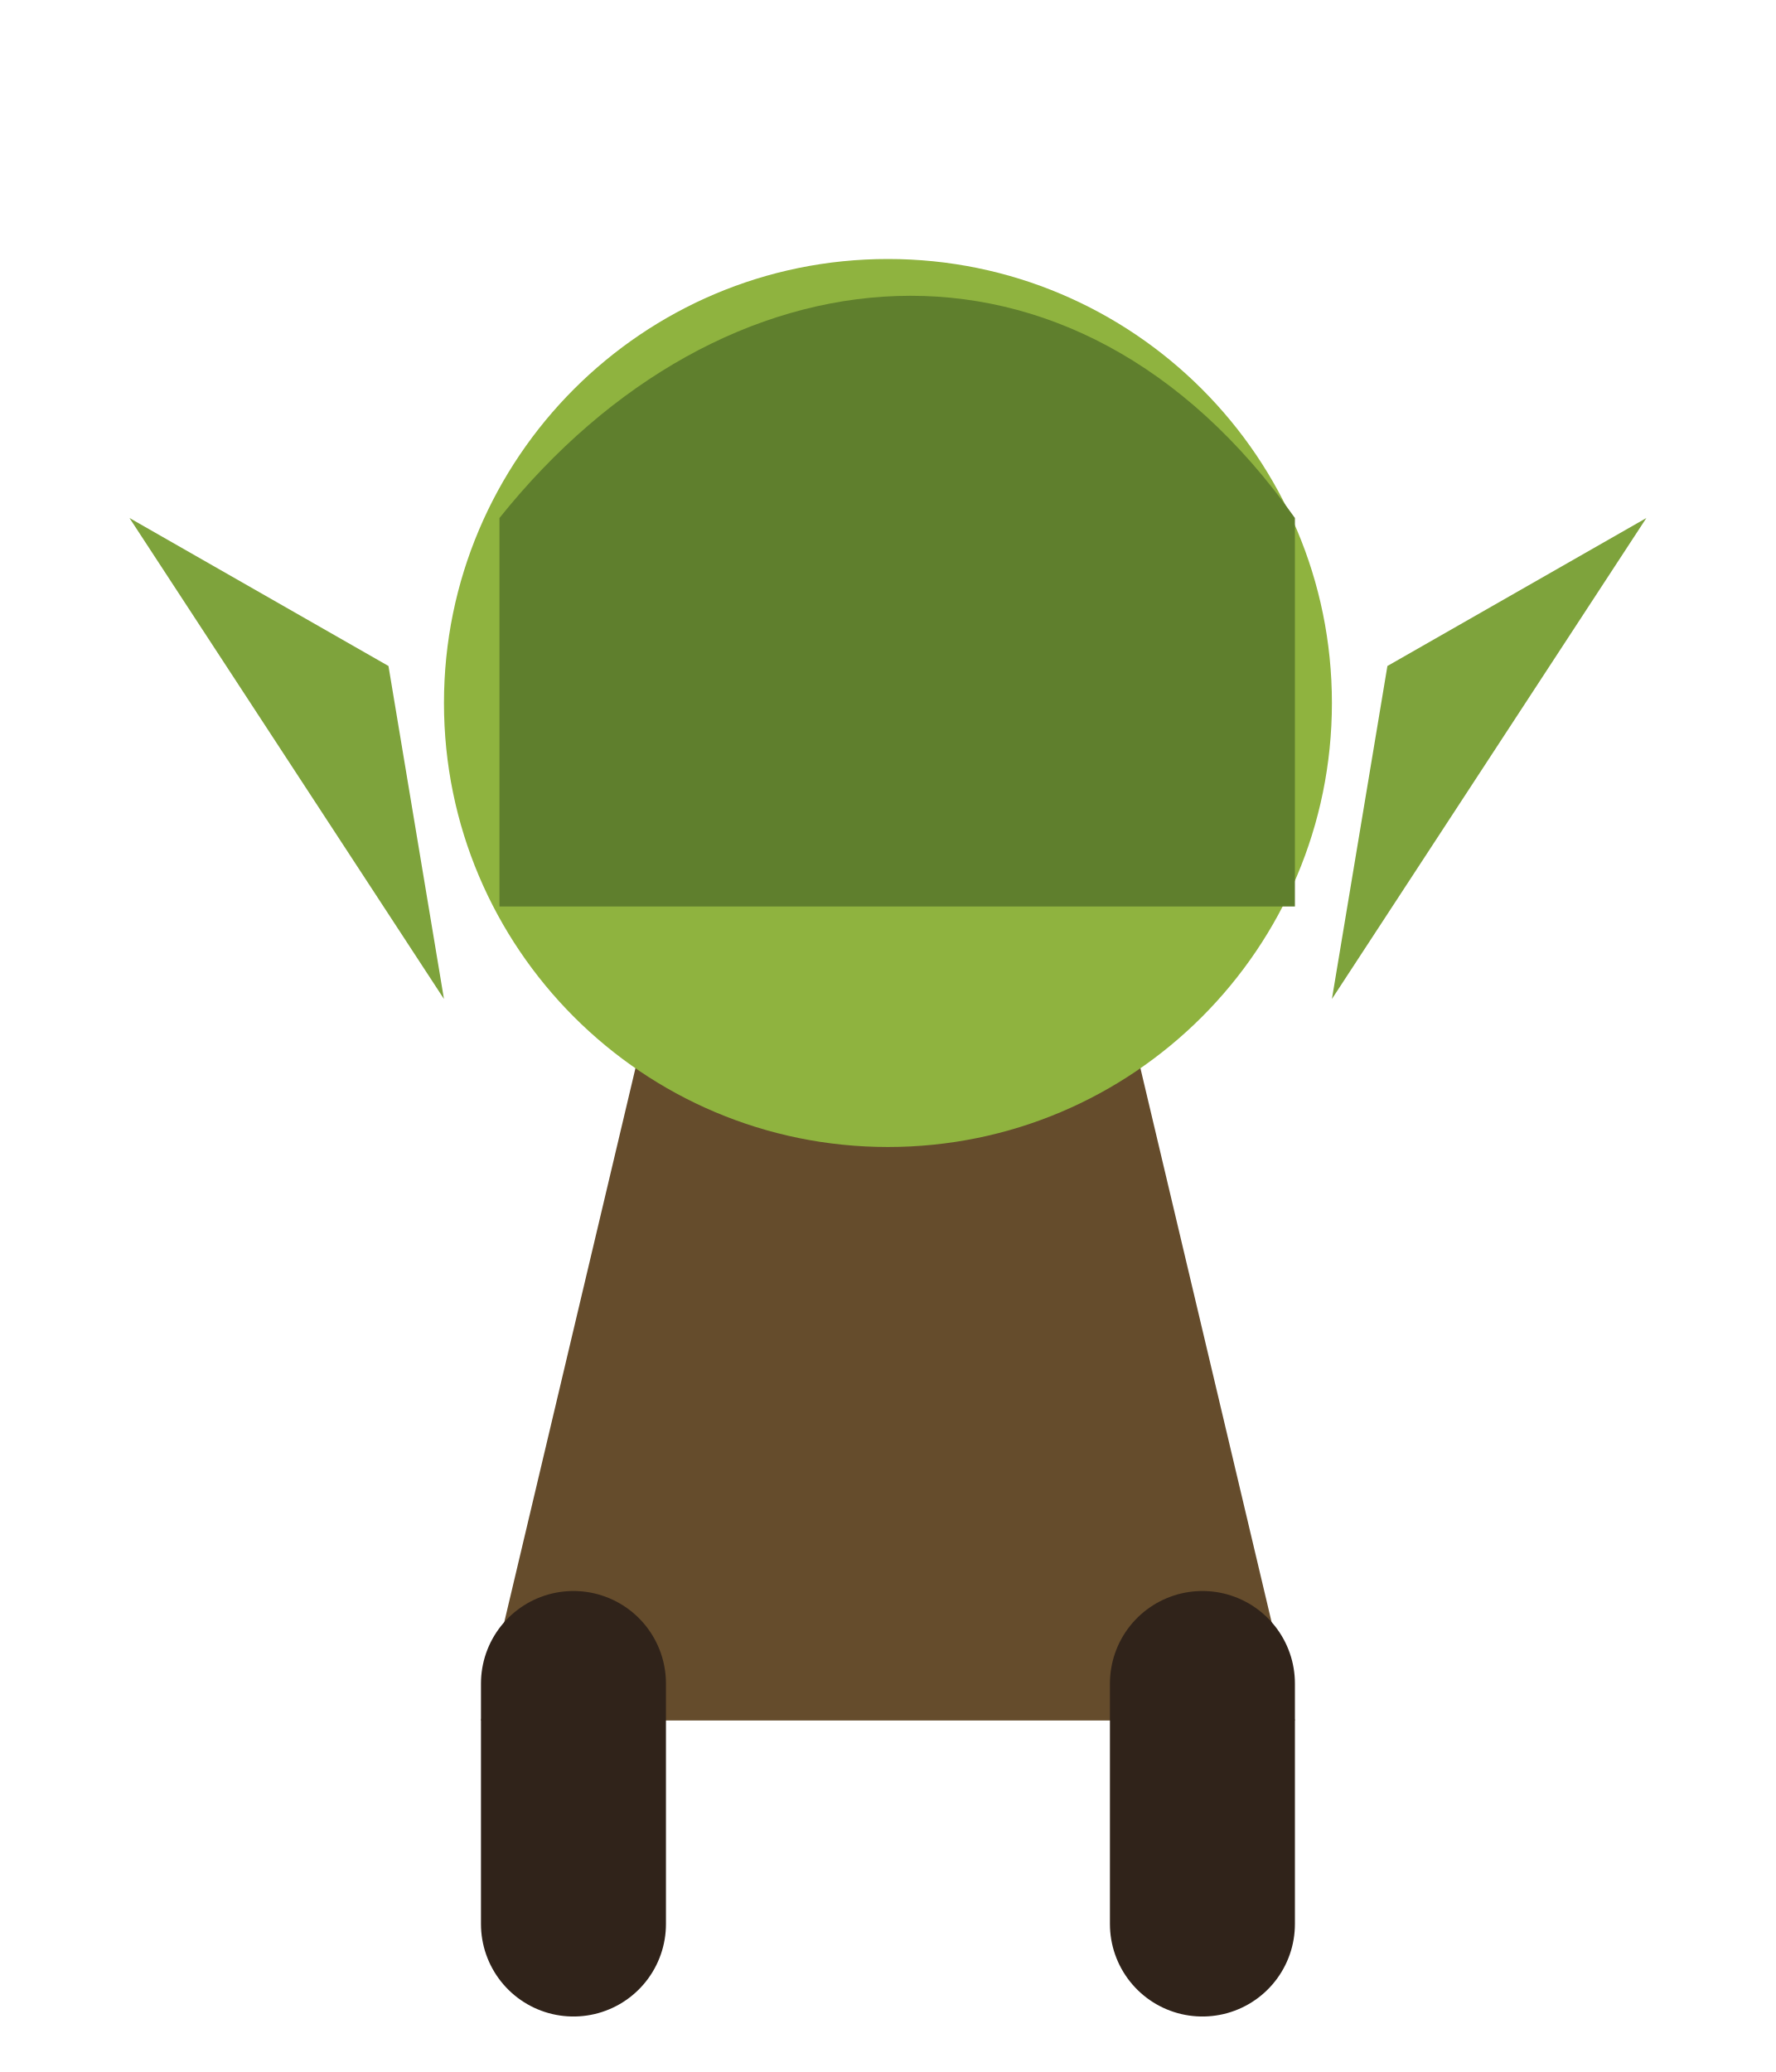
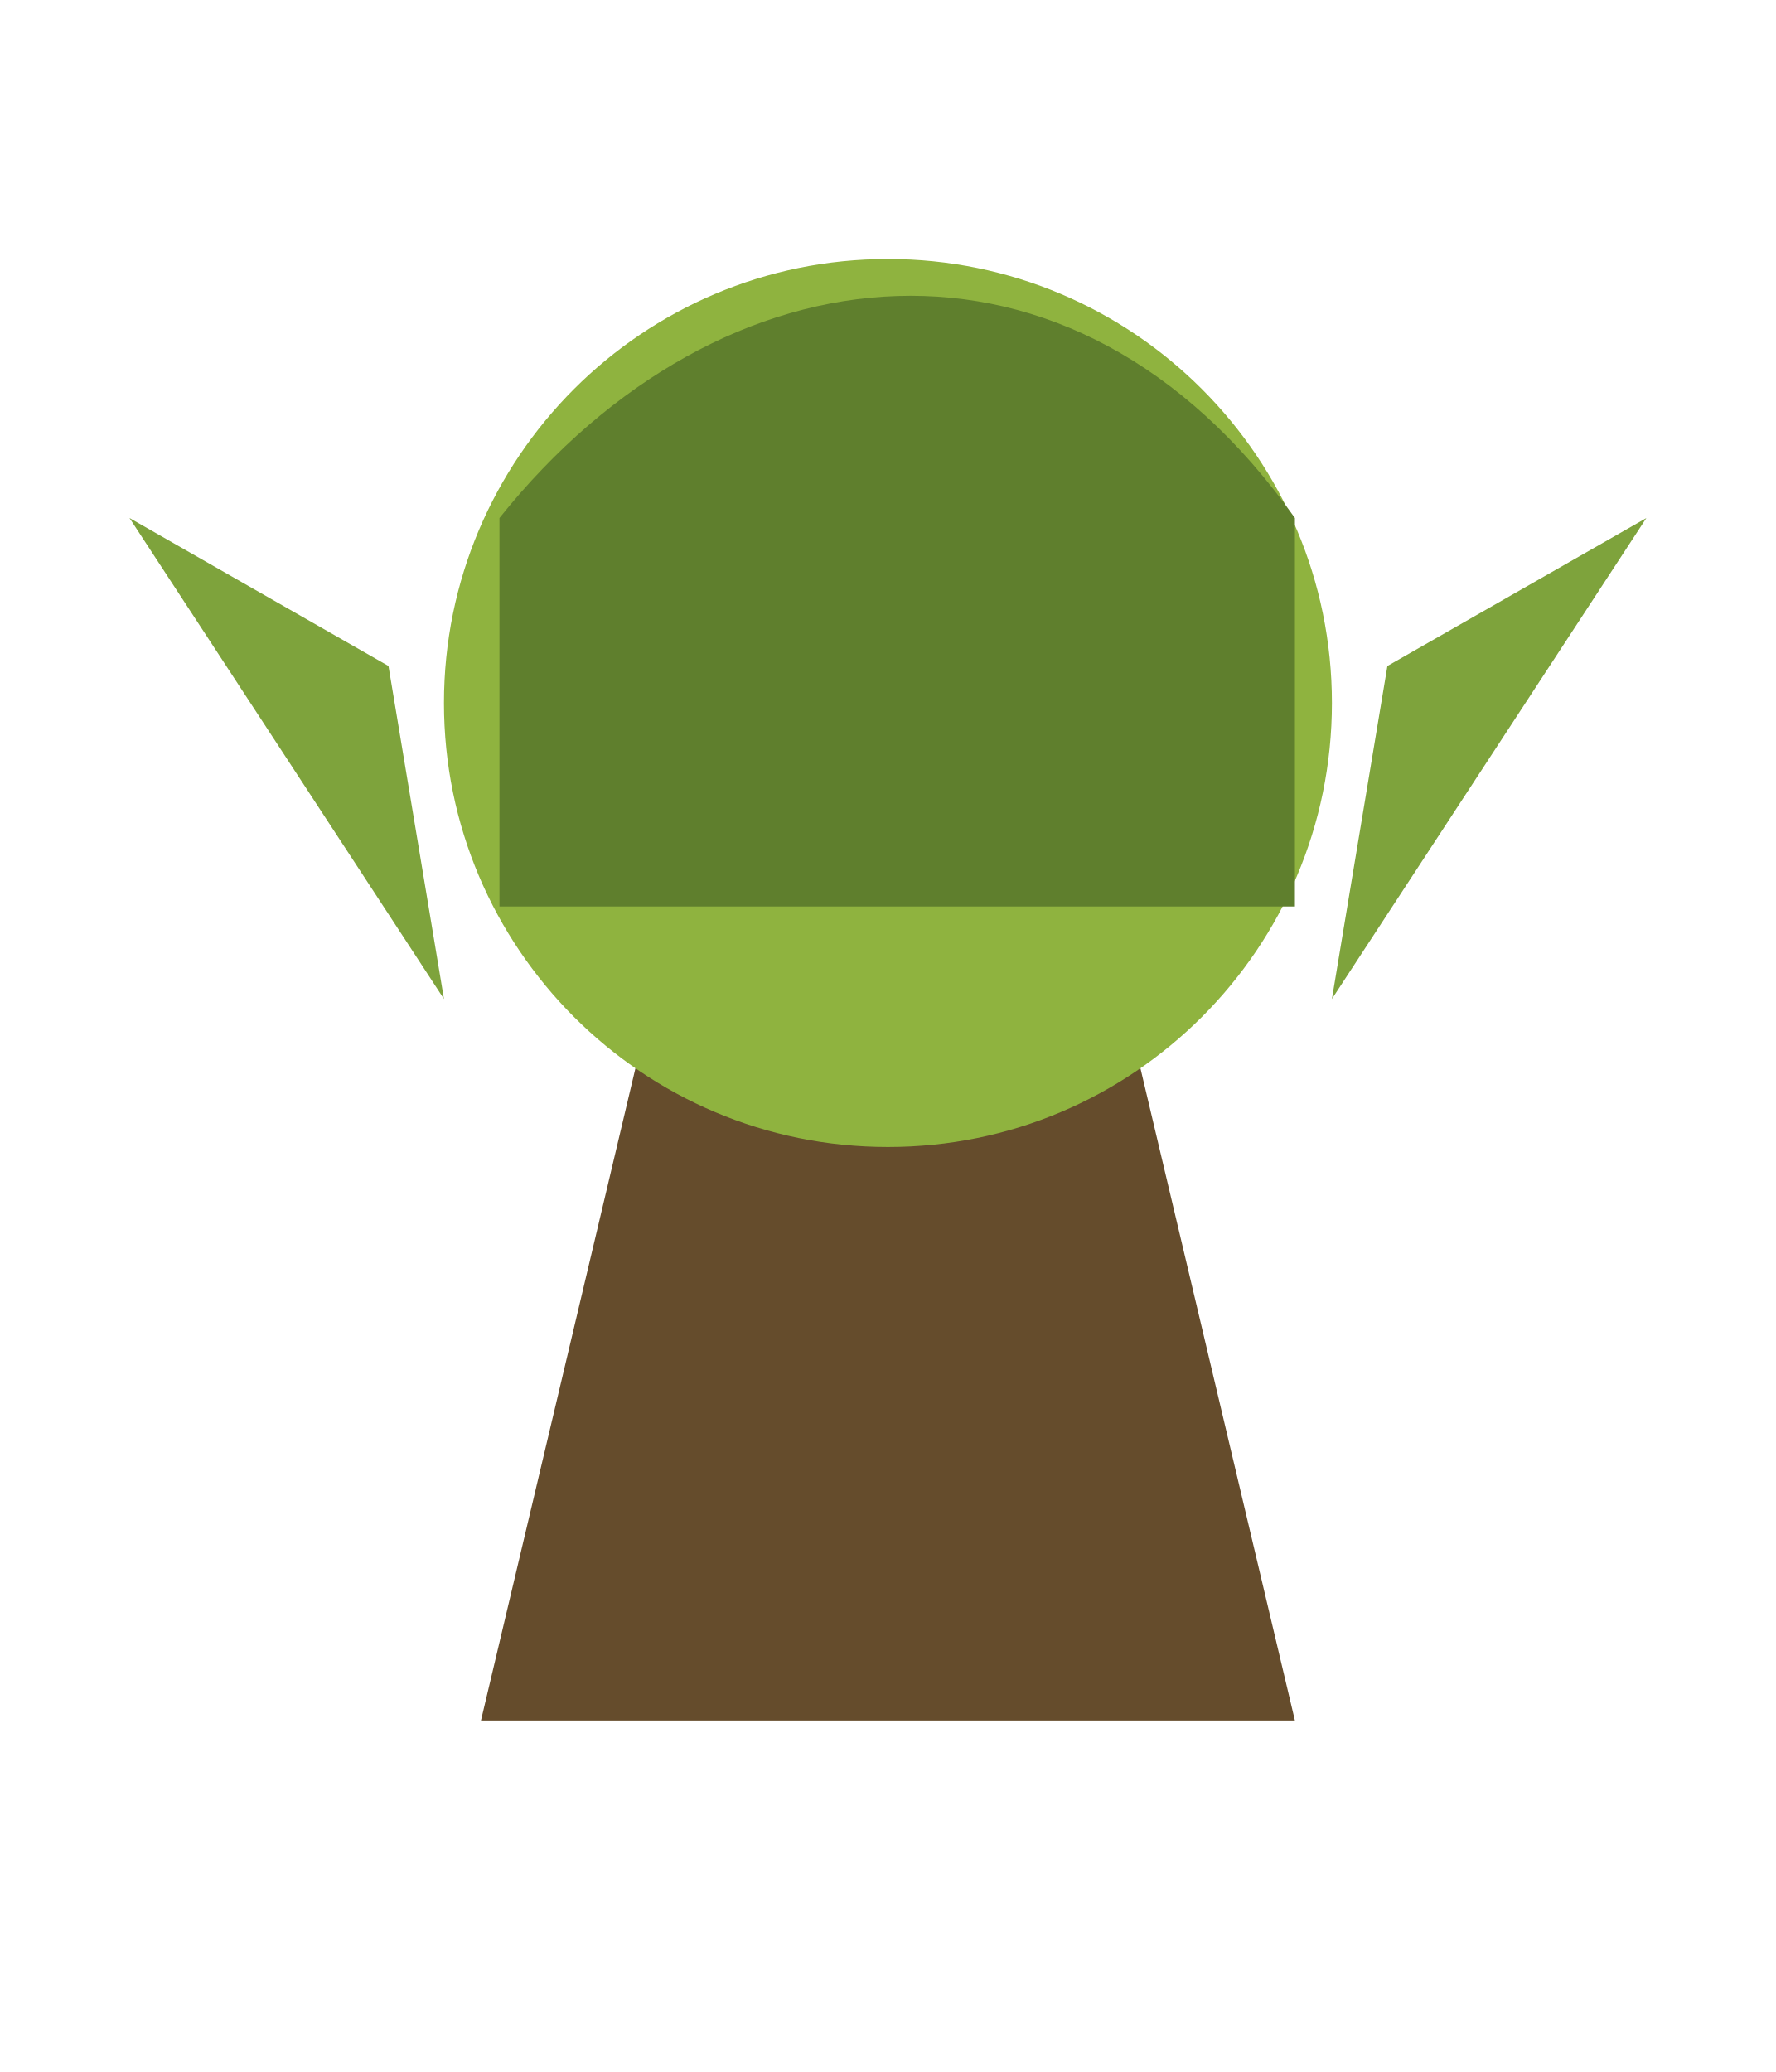
<svg xmlns="http://www.w3.org/2000/svg" viewBox="0 0 96 112">
  <path d="M35 55h26l9 38H26z" fill="#654c2c" />
  <path d="M21 36 7 28l17 26zM75 36l14-8-17 26z" fill="#7ea33c" />
  <circle cx="48" cy="38" r="24" fill="#8fb33f" />
  <path d="M27 28c12-15 31-17 43 0v21H27z" fill="#5f7f2d" />
-   <path d="M31 91v13M65 91v13" stroke="#30231a" stroke-width="10" stroke-linecap="round" />
</svg>
